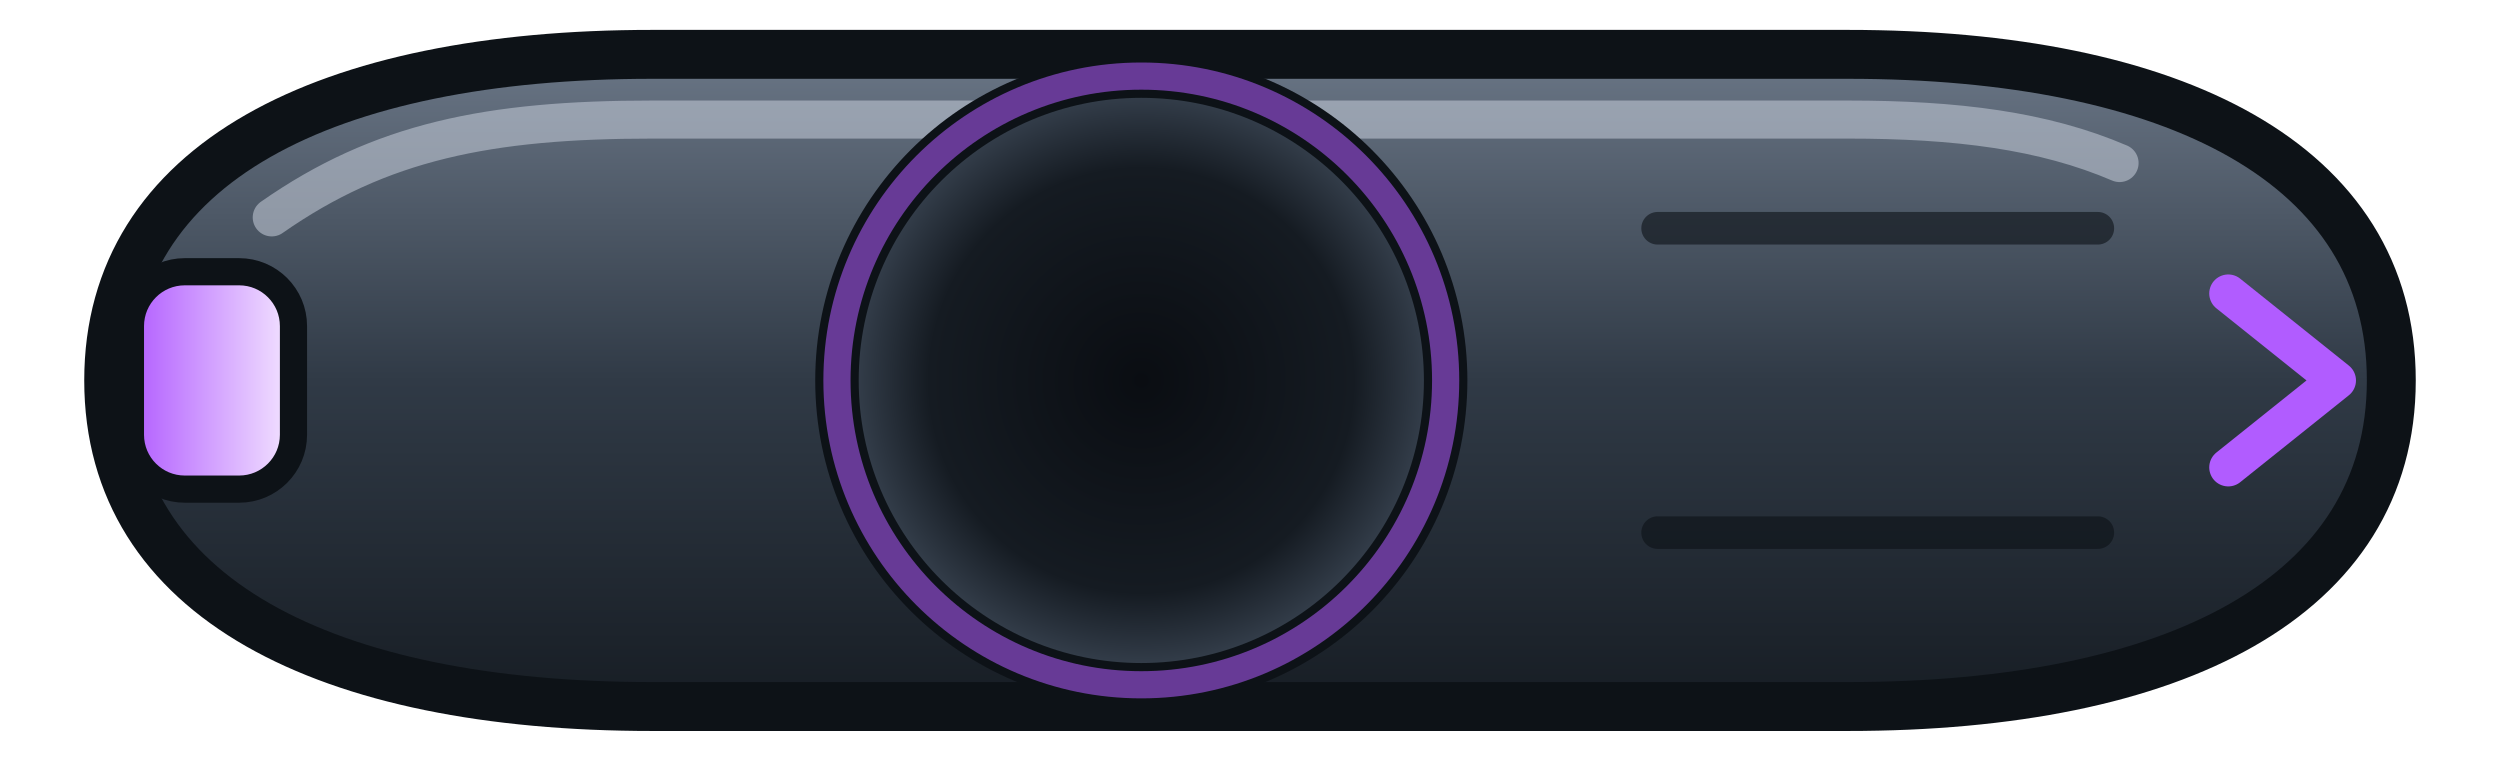
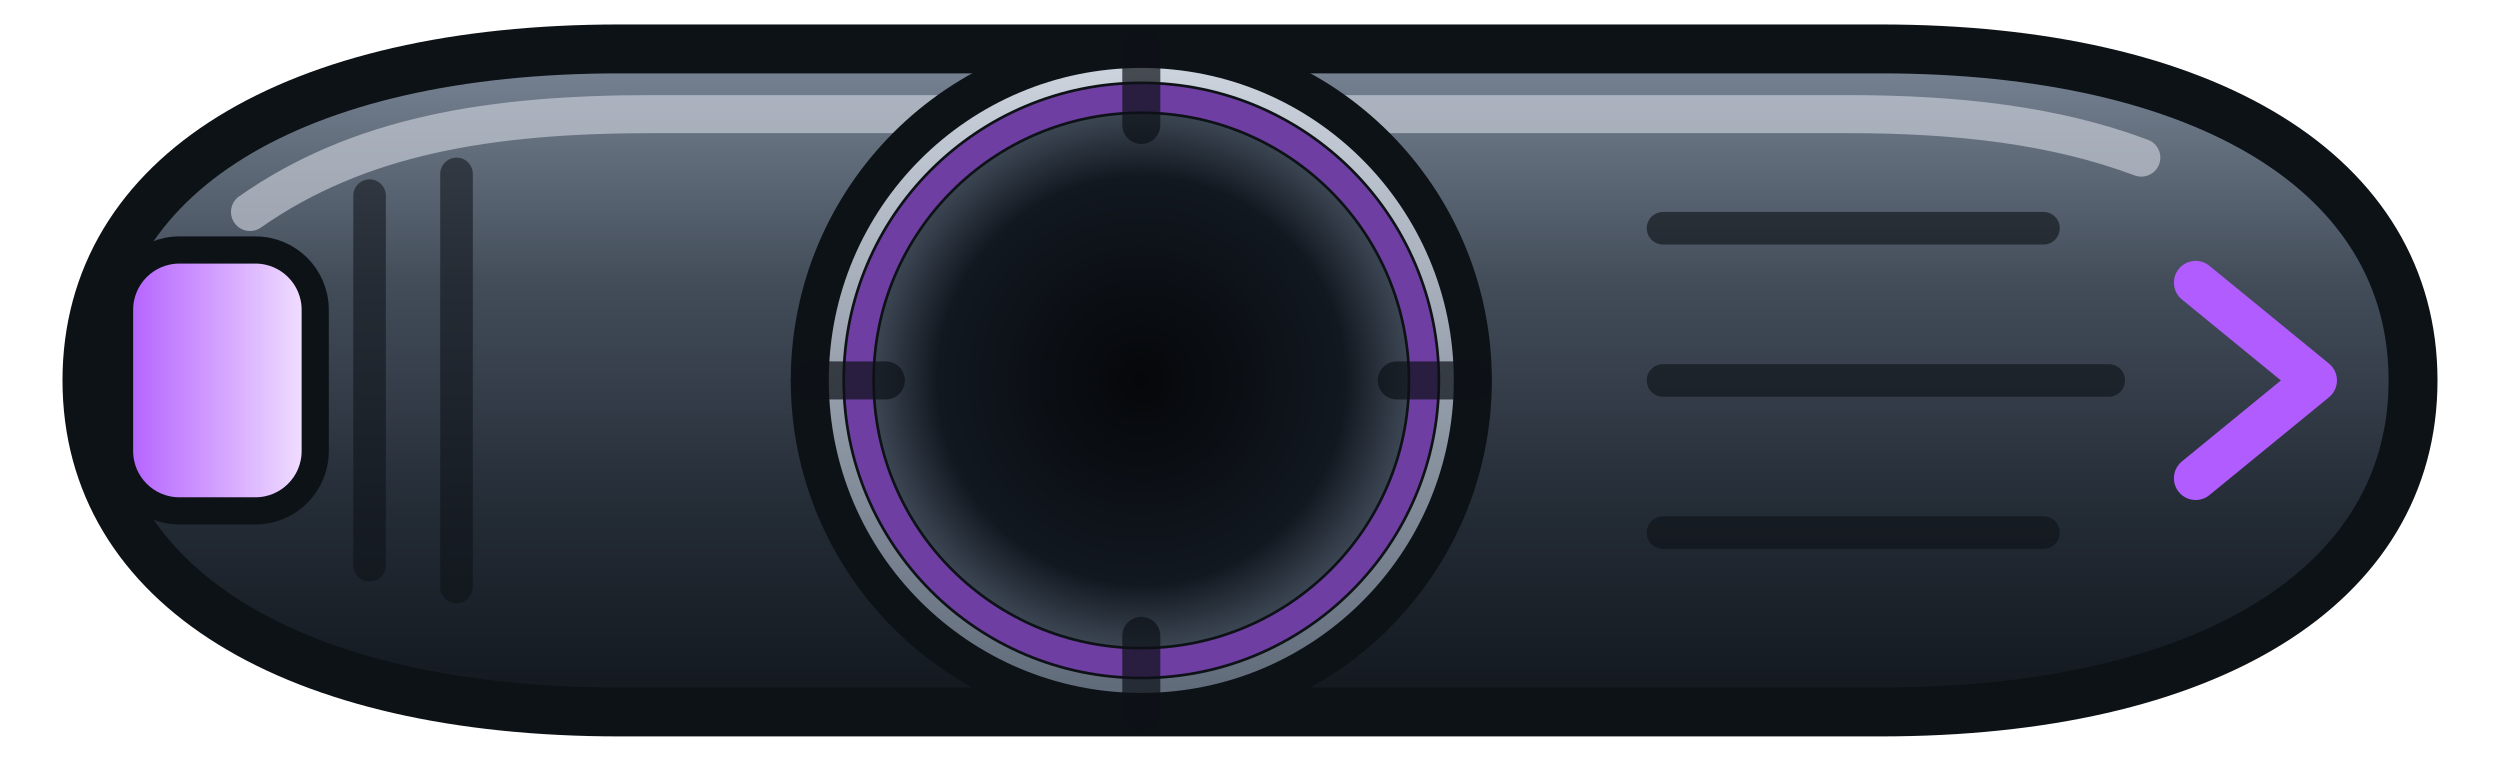
<svg xmlns="http://www.w3.org/2000/svg" width="46" height="14" viewBox="0 0 46 14">
  <defs>
    <linearGradient id="shell" x1="0" y1="0" x2="0" y2="1">
-       <stop offset="0" stop-color="#6a7686" />
-       <stop offset="0.5" stop-color="#303a46" />
-       <stop offset="1" stop-color="#171d24" />
+       <stop offset="0" stop-color="#7a8696" />
+       <stop offset="0.35" stop-color="#434d5a" />
+       <stop offset="0.7" stop-color="#232b35" />
+       <stop offset="1" stop-color="#12171d" />
    </linearGradient>
    <radialGradient id="well" cx="0.5" cy="0.5" r="0.5">
-       <stop offset="0" stop-color="#0a0d12" />
-       <stop offset="0.7" stop-color="#151b22" />
-       <stop offset="1" stop-color="#3b4654" />
+       <stop offset="0" stop-color="#05070a" />
+       <stop offset="0.72" stop-color="#121820" />
+       <stop offset="1" stop-color="#46515f" />
    </radialGradient>
    <linearGradient id="jet" x1="0" y1="0" x2="1" y2="0">
      <stop offset="0" stop-color="#b15cff" />
      <stop offset="1" stop-color="#f4e6ff" />
    </linearGradient>
+     <linearGradient id="bezel" x1="0" y1="0" x2="0" y2="1">
+       <stop offset="0" stop-color="#cfd6e0" />
+       <stop offset="1" stop-color="#5d6877" />
+     </linearGradient>
  </defs>
-   <path d="M2 7C2 3 6 1 12 1H34C40 1 44 3 44 7C44 11 40 13 34 13H12C6 13 2 11 2 7Z" fill="url(#shell)" stroke="#0d1217" stroke-width=".9" />
-   <path d="M5 4C7 2.6 9 2.2 12 2.2H34C36 2.2 37.6 2.4 39 3" fill="none" stroke="#c7ceda" stroke-opacity=".55" stroke-width=".7" stroke-linecap="round" />
-   <circle cx="21" cy="7" r="5.6" fill="url(#well)" stroke="#0d1217" stroke-width=".8" />
-   <circle cx="21" cy="7" r="5.6" fill="none" stroke="#b15cff" stroke-opacity=".55" stroke-width=".5" />
-   <rect x="2.4" y="5" width="3" height="4" rx="1" fill="url(#jet)" stroke="#0d1217" stroke-width=".5" />
-   <path d="M30.5 4.2H38.6M30.5 9.8H38.6" stroke="#0d1217" stroke-opacity=".6" stroke-width=".6" stroke-linecap="round" />
-   <path d="M41 5.4L43 7L41 8.6" fill="none" stroke="#b15cff" stroke-width=".7" stroke-linecap="round" stroke-linejoin="round" />
+   <path d="M1.6 7C1.6 3.2 5.4 0.9 11.4 0.9H34.6C40.6 0.9 44.4 3.2 44.4 7C44.4 10.8 40.6 13.1 34.6 13.1H11.4C5.4 13.1 1.6 10.8 1.6 7Z" fill="url(#shell)" stroke="#0d1217" stroke-width=".9" />
+   <path d="M4.6 3.9C6.6 2.5 9 2.1 12 2.1H34C36 2.1 37.8 2.3 39.4 2.9" fill="none" stroke="#d3d9e3" stroke-opacity=".6" stroke-width=".7" stroke-linecap="round" />
+   <circle cx="21" cy="7" r="6.1" fill="url(#bezel)" stroke="#0d1217" stroke-width=".7" />
+   <circle cx="21" cy="7" r="5.2" fill="url(#well)" stroke="#0d1217" stroke-width=".6" />
+   <circle cx="21" cy="7" r="5.2" fill="none" stroke="#b15cff" stroke-opacity=".6" stroke-width=".5" />
+   <path d="M21 0.9V2.3M21 11.7V13.1M14.9 7H16.3M25.7 7H27.1" stroke="#0d1217" stroke-opacity=".7" stroke-width=".7" stroke-linecap="round" />
+   <rect x="2.2" y="4.6" width="3.6" height="4.8" rx="1.1" fill="url(#jet)" stroke="#0d1217" stroke-width=".5" />
+   <path d="M6.8 3.6V10.4M8.4 3.2V10.8" stroke="#0d1217" stroke-opacity=".55" stroke-width=".6" stroke-linecap="round" />
+   <path d="M30.6 4.2H37.6M30.6 7H38.8M30.6 9.8H37.6" stroke="#0d1217" stroke-opacity=".62" stroke-width=".6" stroke-linecap="round" />
+   <path d="M40.4 5.2L42.6 7L40.4 8.8" fill="none" stroke="#b15cff" stroke-width=".8" stroke-linecap="round" stroke-linejoin="round" />
</svg>
